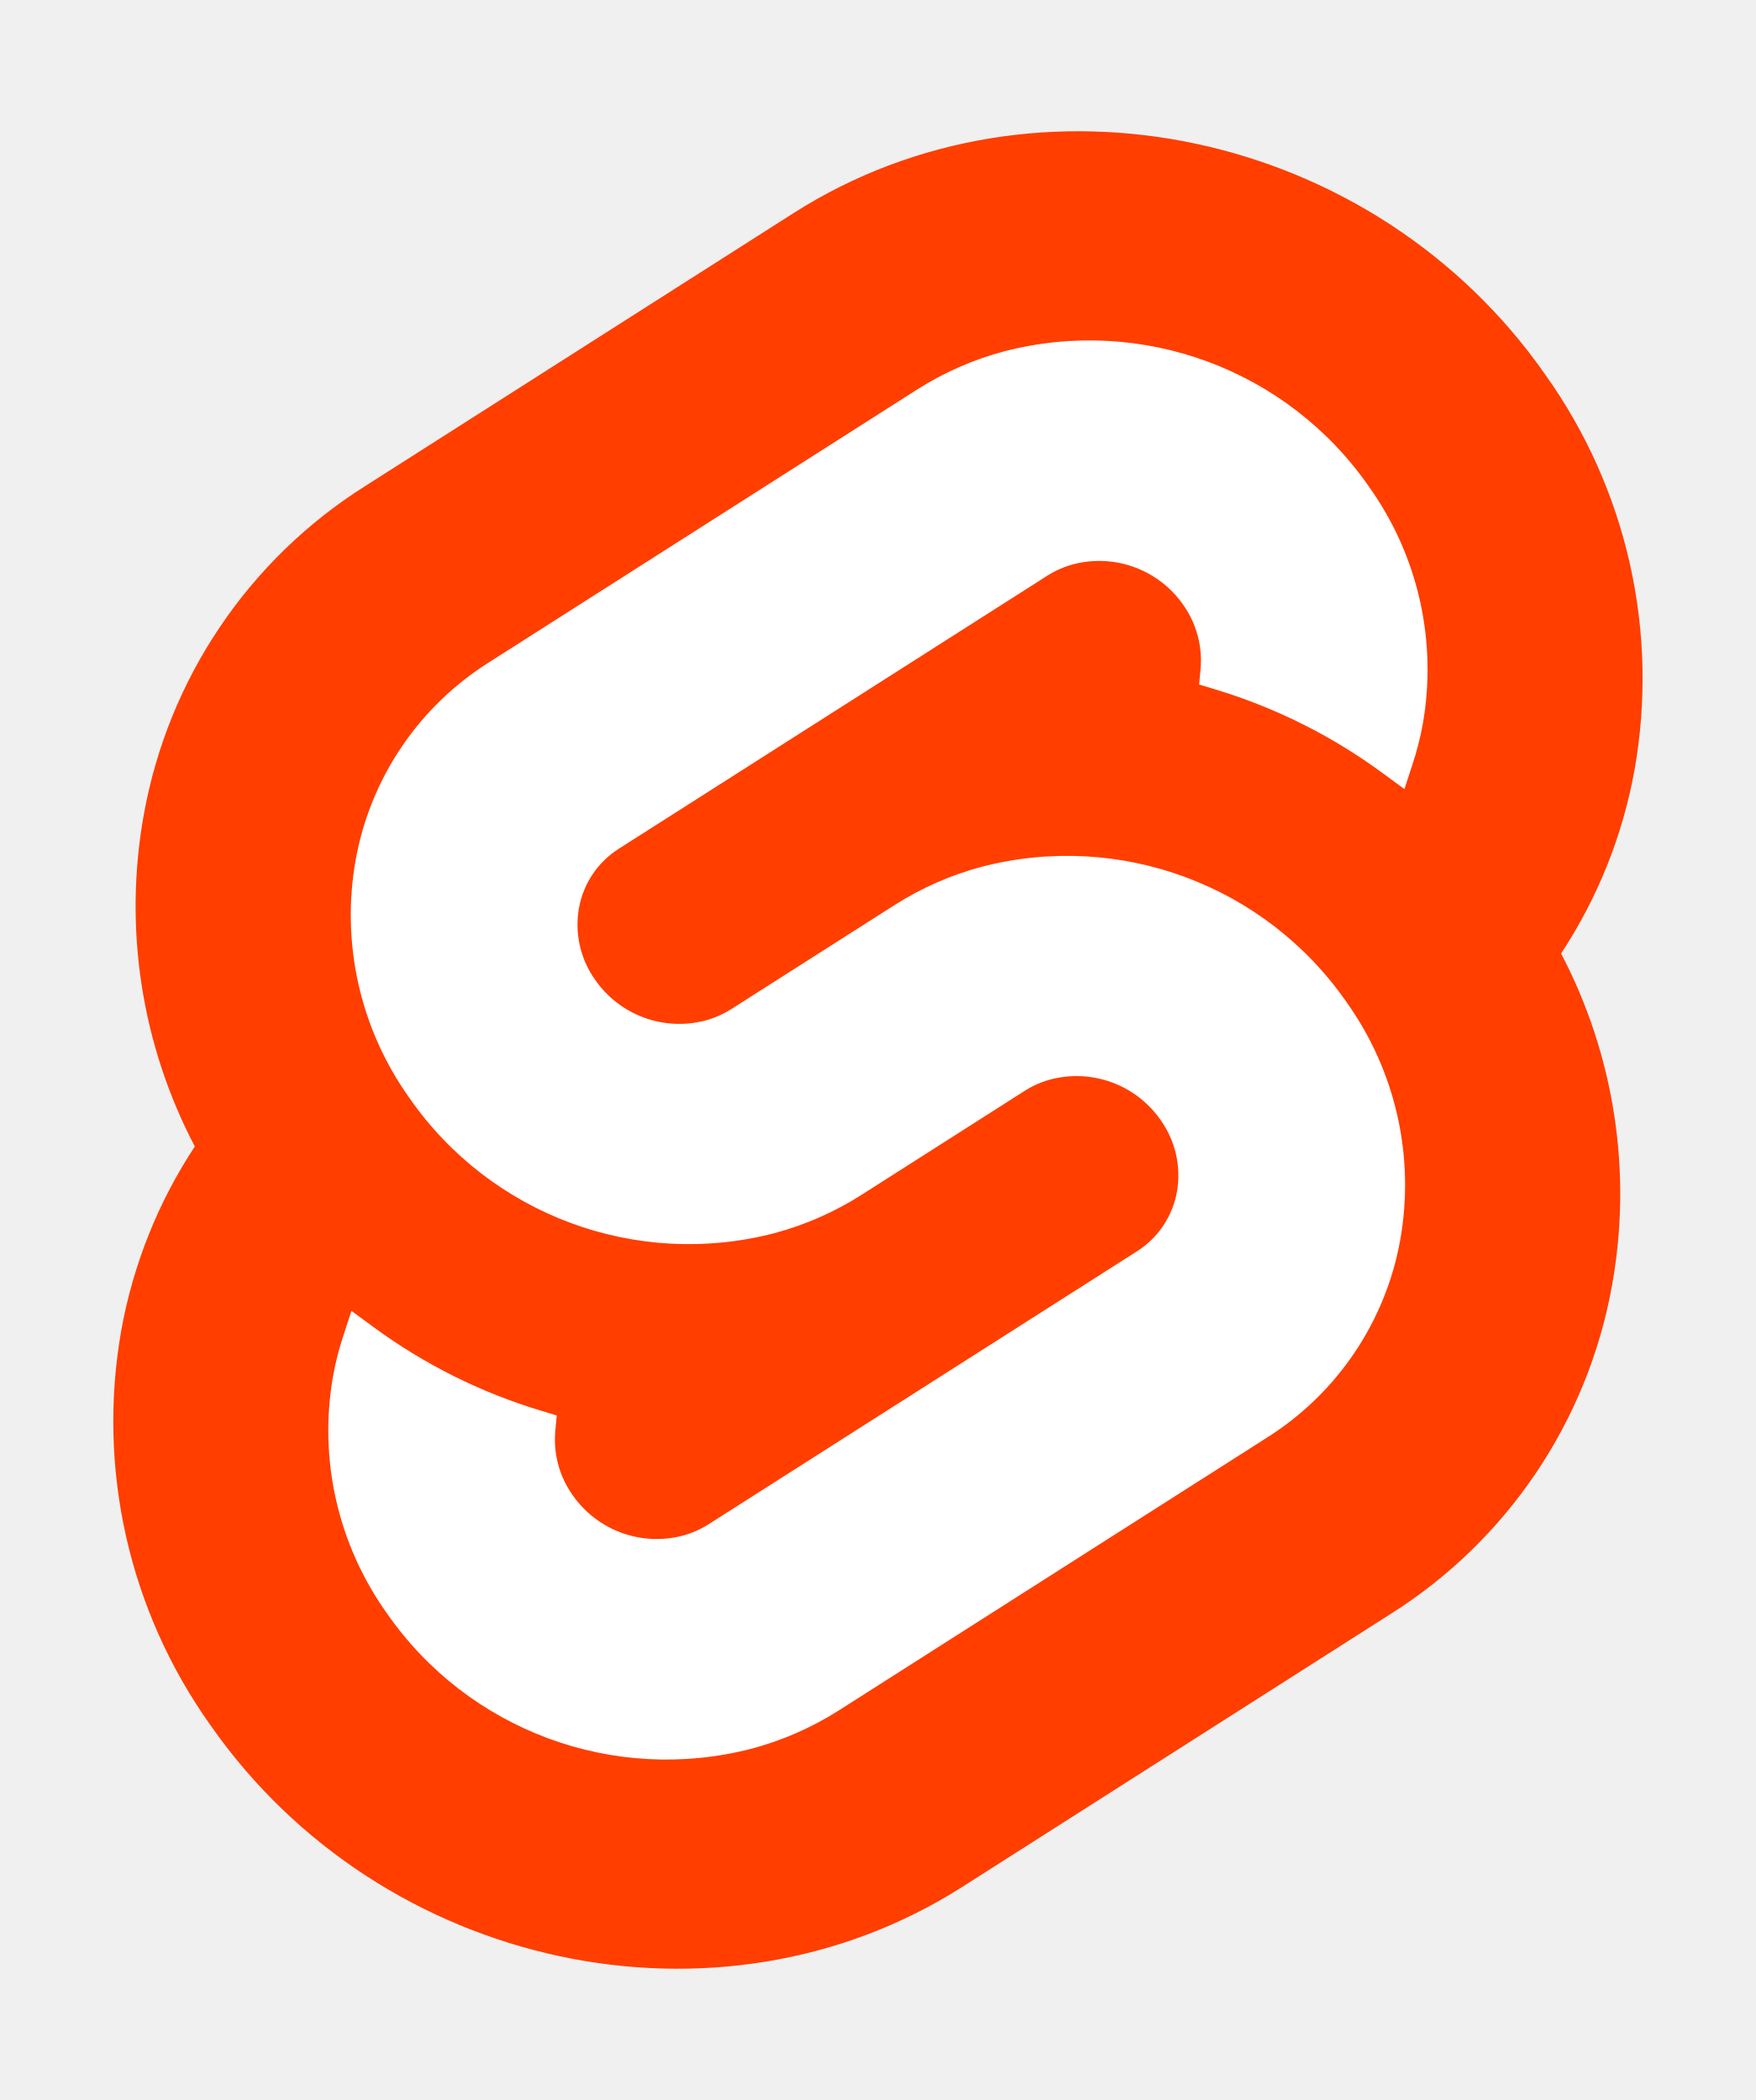
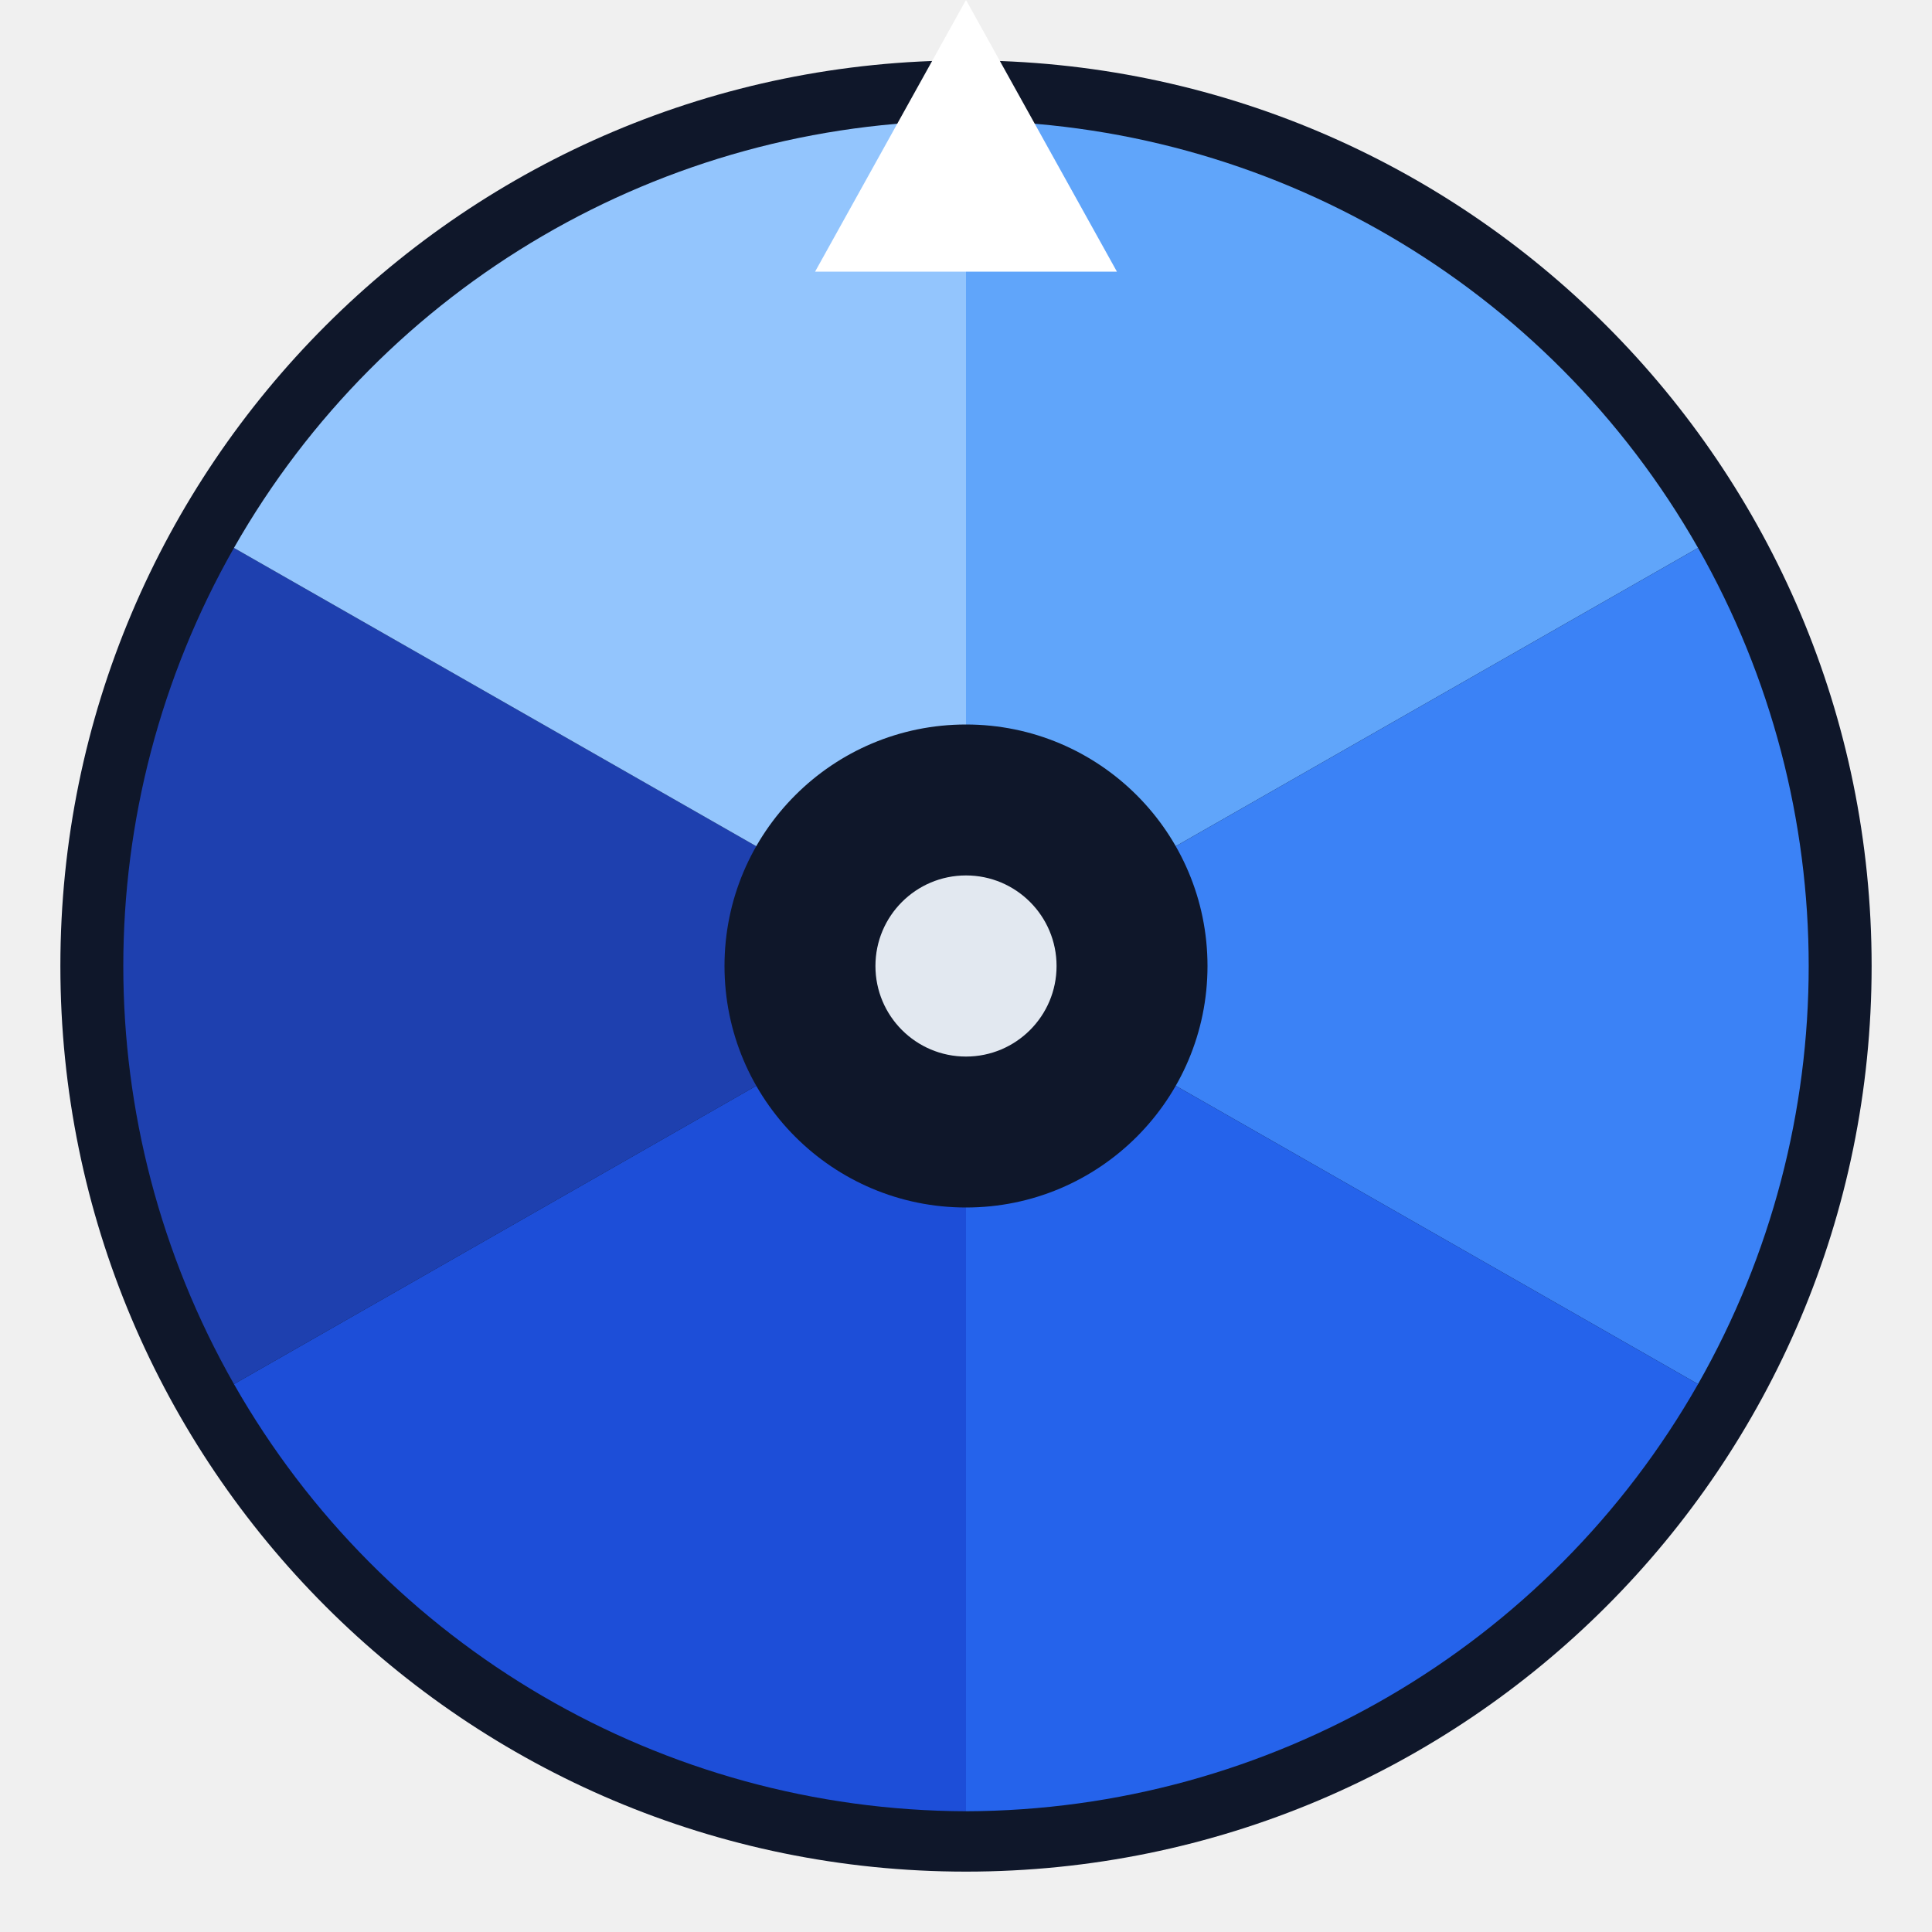
- <svg xmlns="http://www.w3.org/2000/svg" width="107" height="128" viewBox="0 0 107 128">
-   <path d="M94.157 22.819c-10.4-14.885-30.94-19.297-45.792-9.835L22.282 29.608A29.92 29.92 0 0 0 8.764 49.65a31.5 31.5 0 0 0 3.108 20.231 30 30 0 0 0-4.477 11.183 31.9 31.9 0 0 0 5.448 24.116c10.402 14.887 30.942 19.297 45.791 9.835l26.083-16.624A29.92 29.92 0 0 0 98.235 78.35a31.53 31.53 0 0 0-3.105-20.232 30 30 0 0 0 4.474-11.182 31.88 31.88 0 0 0-5.447-24.116" style="fill:#ff3e00" />
-   <path d="M45.817 106.582a20.72 20.72 0 0 1-22.237-8.243 19.17 19.17 0 0 1-3.277-14.503 18 18 0 0 1 .624-2.435l.49-1.498 1.337.981a33.6 33.6 0 0 0 10.203 5.098l.97.294-.09.968a5.85 5.85 0 0 0 1.052 3.878 6.24 6.24 0 0 0 6.695 2.485 5.8 5.8 0 0 0 1.603-.704L69.27 76.28a5.43 5.43 0 0 0 2.45-3.631 5.8 5.8 0 0 0-.987-4.371 6.24 6.24 0 0 0-6.698-2.487 5.7 5.7 0 0 0-1.6.704l-9.953 6.345a19 19 0 0 1-5.296 2.326 20.72 20.72 0 0 1-22.237-8.243 19.17 19.17 0 0 1-3.277-14.502 17.99 17.99 0 0 1 8.13-12.052l26.081-16.623a19 19 0 0 1 5.3-2.329 20.72 20.72 0 0 1 22.237 8.243 19.17 19.17 0 0 1 3.277 14.503 18 18 0 0 1-.624 2.435l-.49 1.498-1.337-.98a33.6 33.6 0 0 0-10.203-5.1l-.97-.294.09-.968a5.86 5.86 0 0 0-1.052-3.878 6.24 6.24 0 0 0-6.696-2.485 5.8 5.8 0 0 0-1.602.704L37.73 51.72a5.42 5.42 0 0 0-2.449 3.63 5.79 5.79 0 0 0 .986 4.372 6.24 6.24 0 0 0 6.698 2.486 5.8 5.8 0 0 0 1.602-.704l9.952-6.342a19 19 0 0 1 5.295-2.328 20.72 20.72 0 0 1 22.237 8.242 19.17 19.17 0 0 1 3.277 14.503 18 18 0 0 1-8.13 12.053l-26.081 16.622a19 19 0 0 1-5.3 2.328" style="fill:#fff" />
+ <svg xmlns="http://www.w3.org/2000/svg" viewBox="0 0 128 128">
+   <circle cx="64" cy="64" r="60" fill="#0f172a" />
+   <path d="M64 8 A56 56 0 0 1 112.5 36.3 L64 64 Z" fill="#60a5fa" />
+   <path d="M112.5 36.3 A56 56 0 0 1 112.5 91.7 L64 64 Z" fill="#3b82f6" />
+   <path d="M112.5 91.7 A56 56 0 0 1 64 120 L64 64 Z" fill="#2563eb" />
+   <path d="M64 120 A56 56 0 0 1 15.5 91.7 L64 64 Z" fill="#1d4ed8" />
+   <path d="M15.5 91.7 A56 56 0 0 1 15.5 36.3 L64 64 Z" fill="#1e40af" />
+   <path d="M15.5 36.3 A56 56 0 0 1 64 8 L64 64 Z" fill="#93c5fd" />
+   <circle cx="64" cy="64" r="16" fill="#0f172a" />
+   <circle cx="64" cy="64" r="6" fill="#e2e8f0" />
+   <path d="M64 0 L54 18 L74 18 Z" fill="#ffffff" />
</svg>
